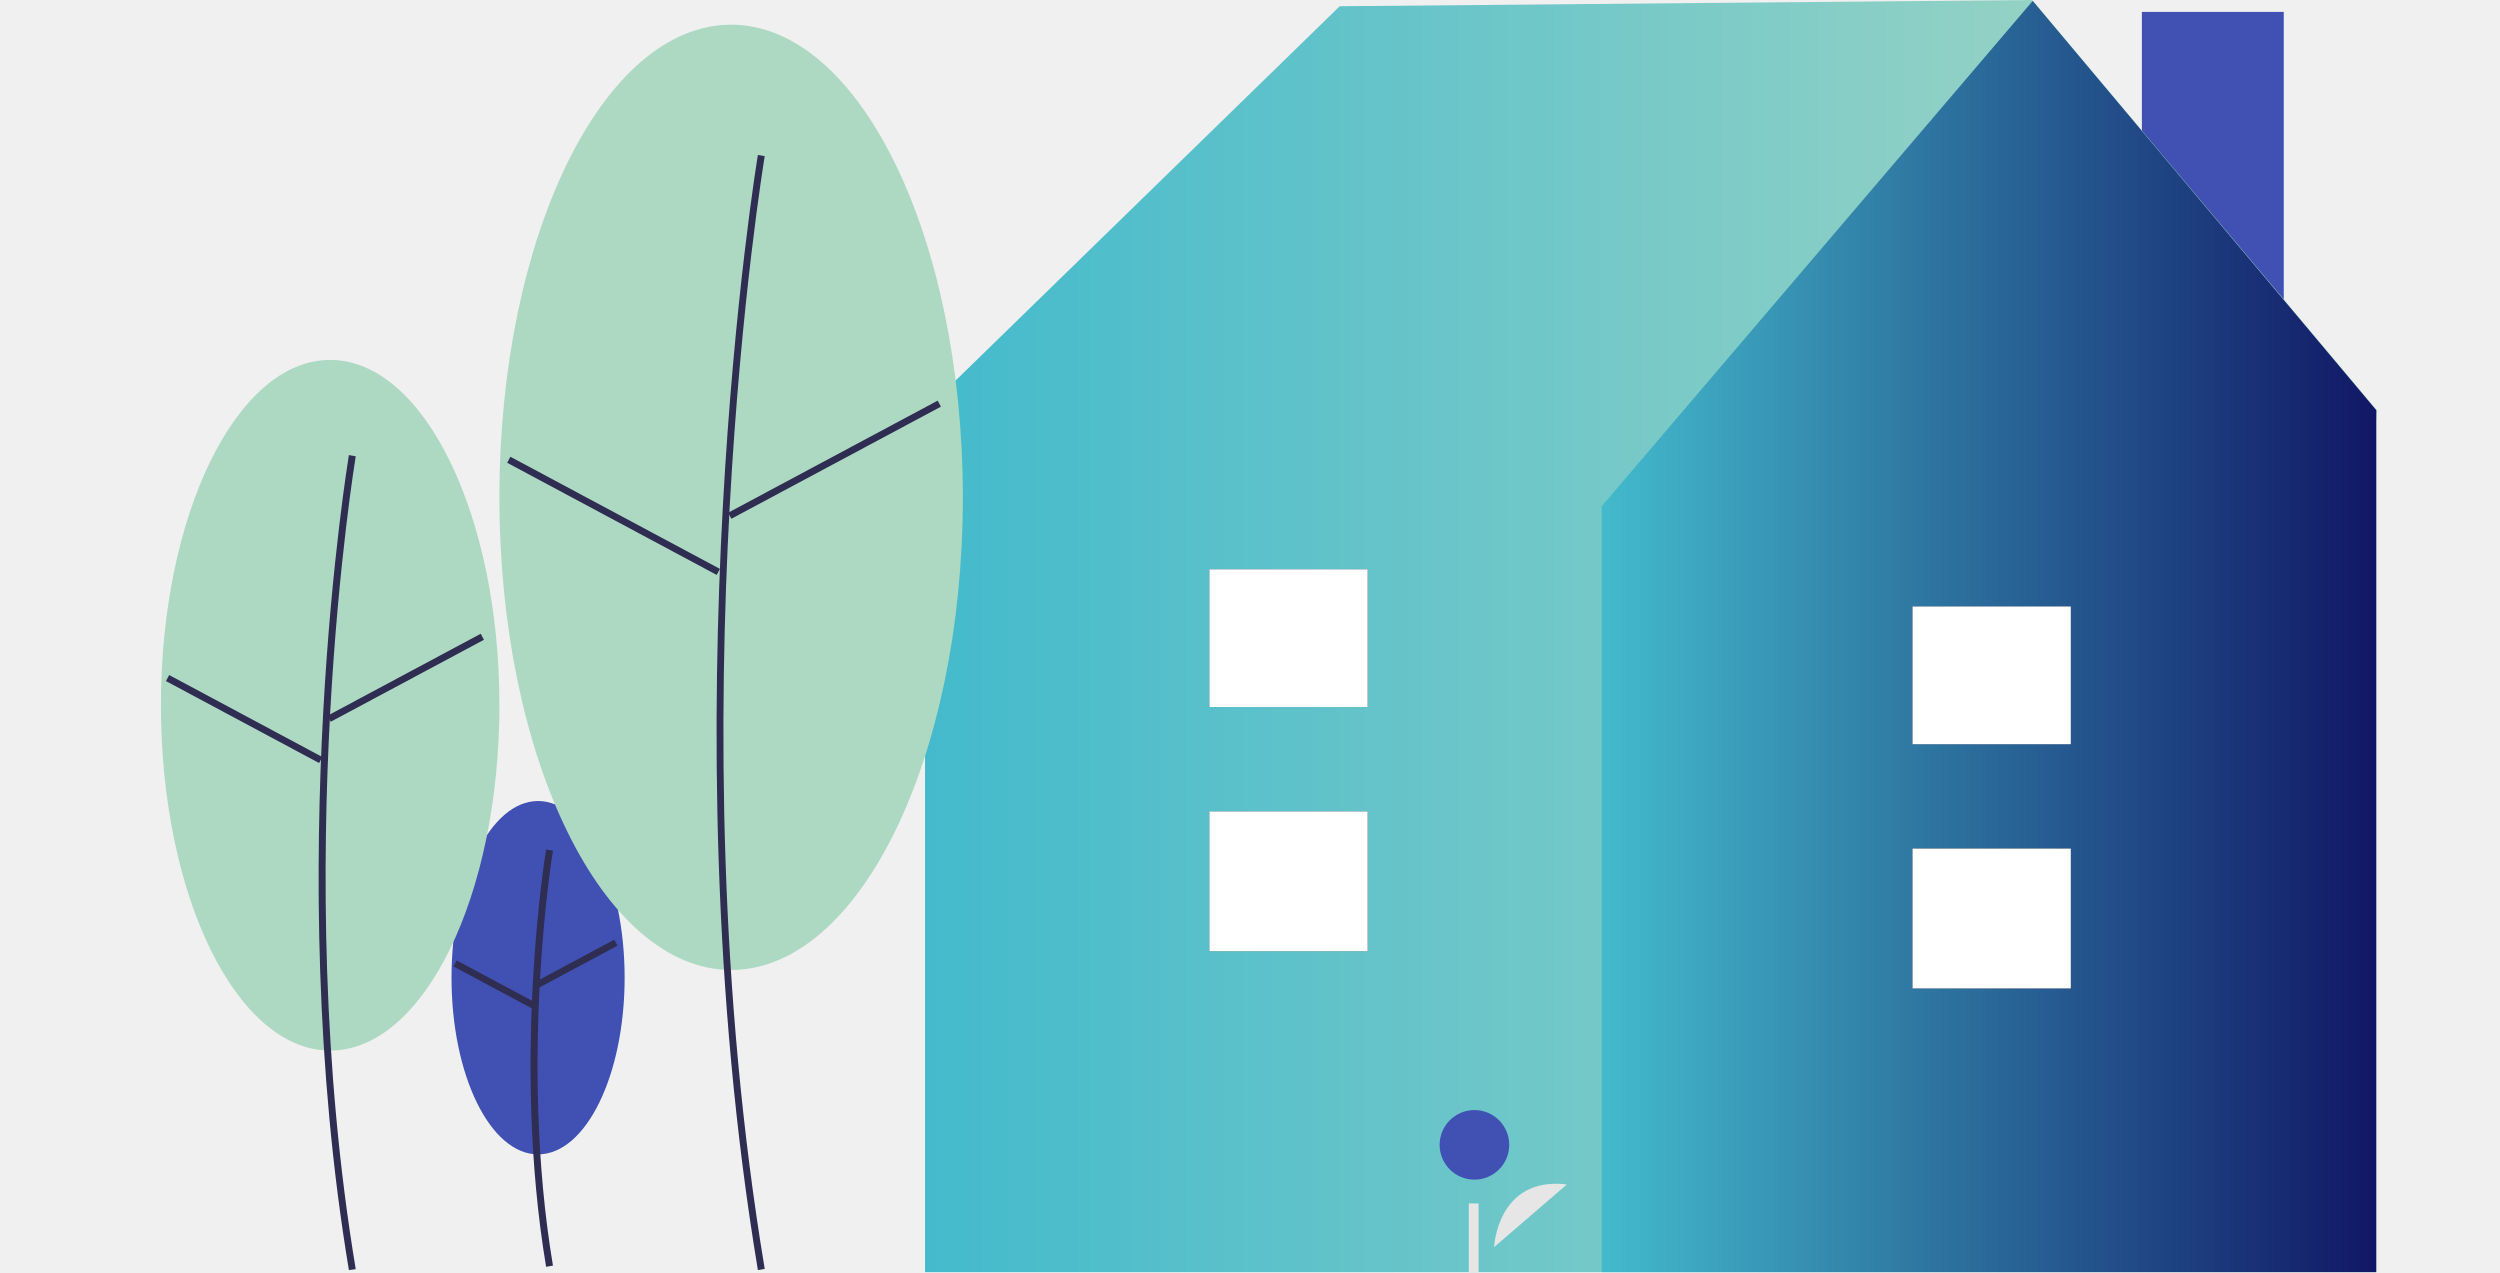
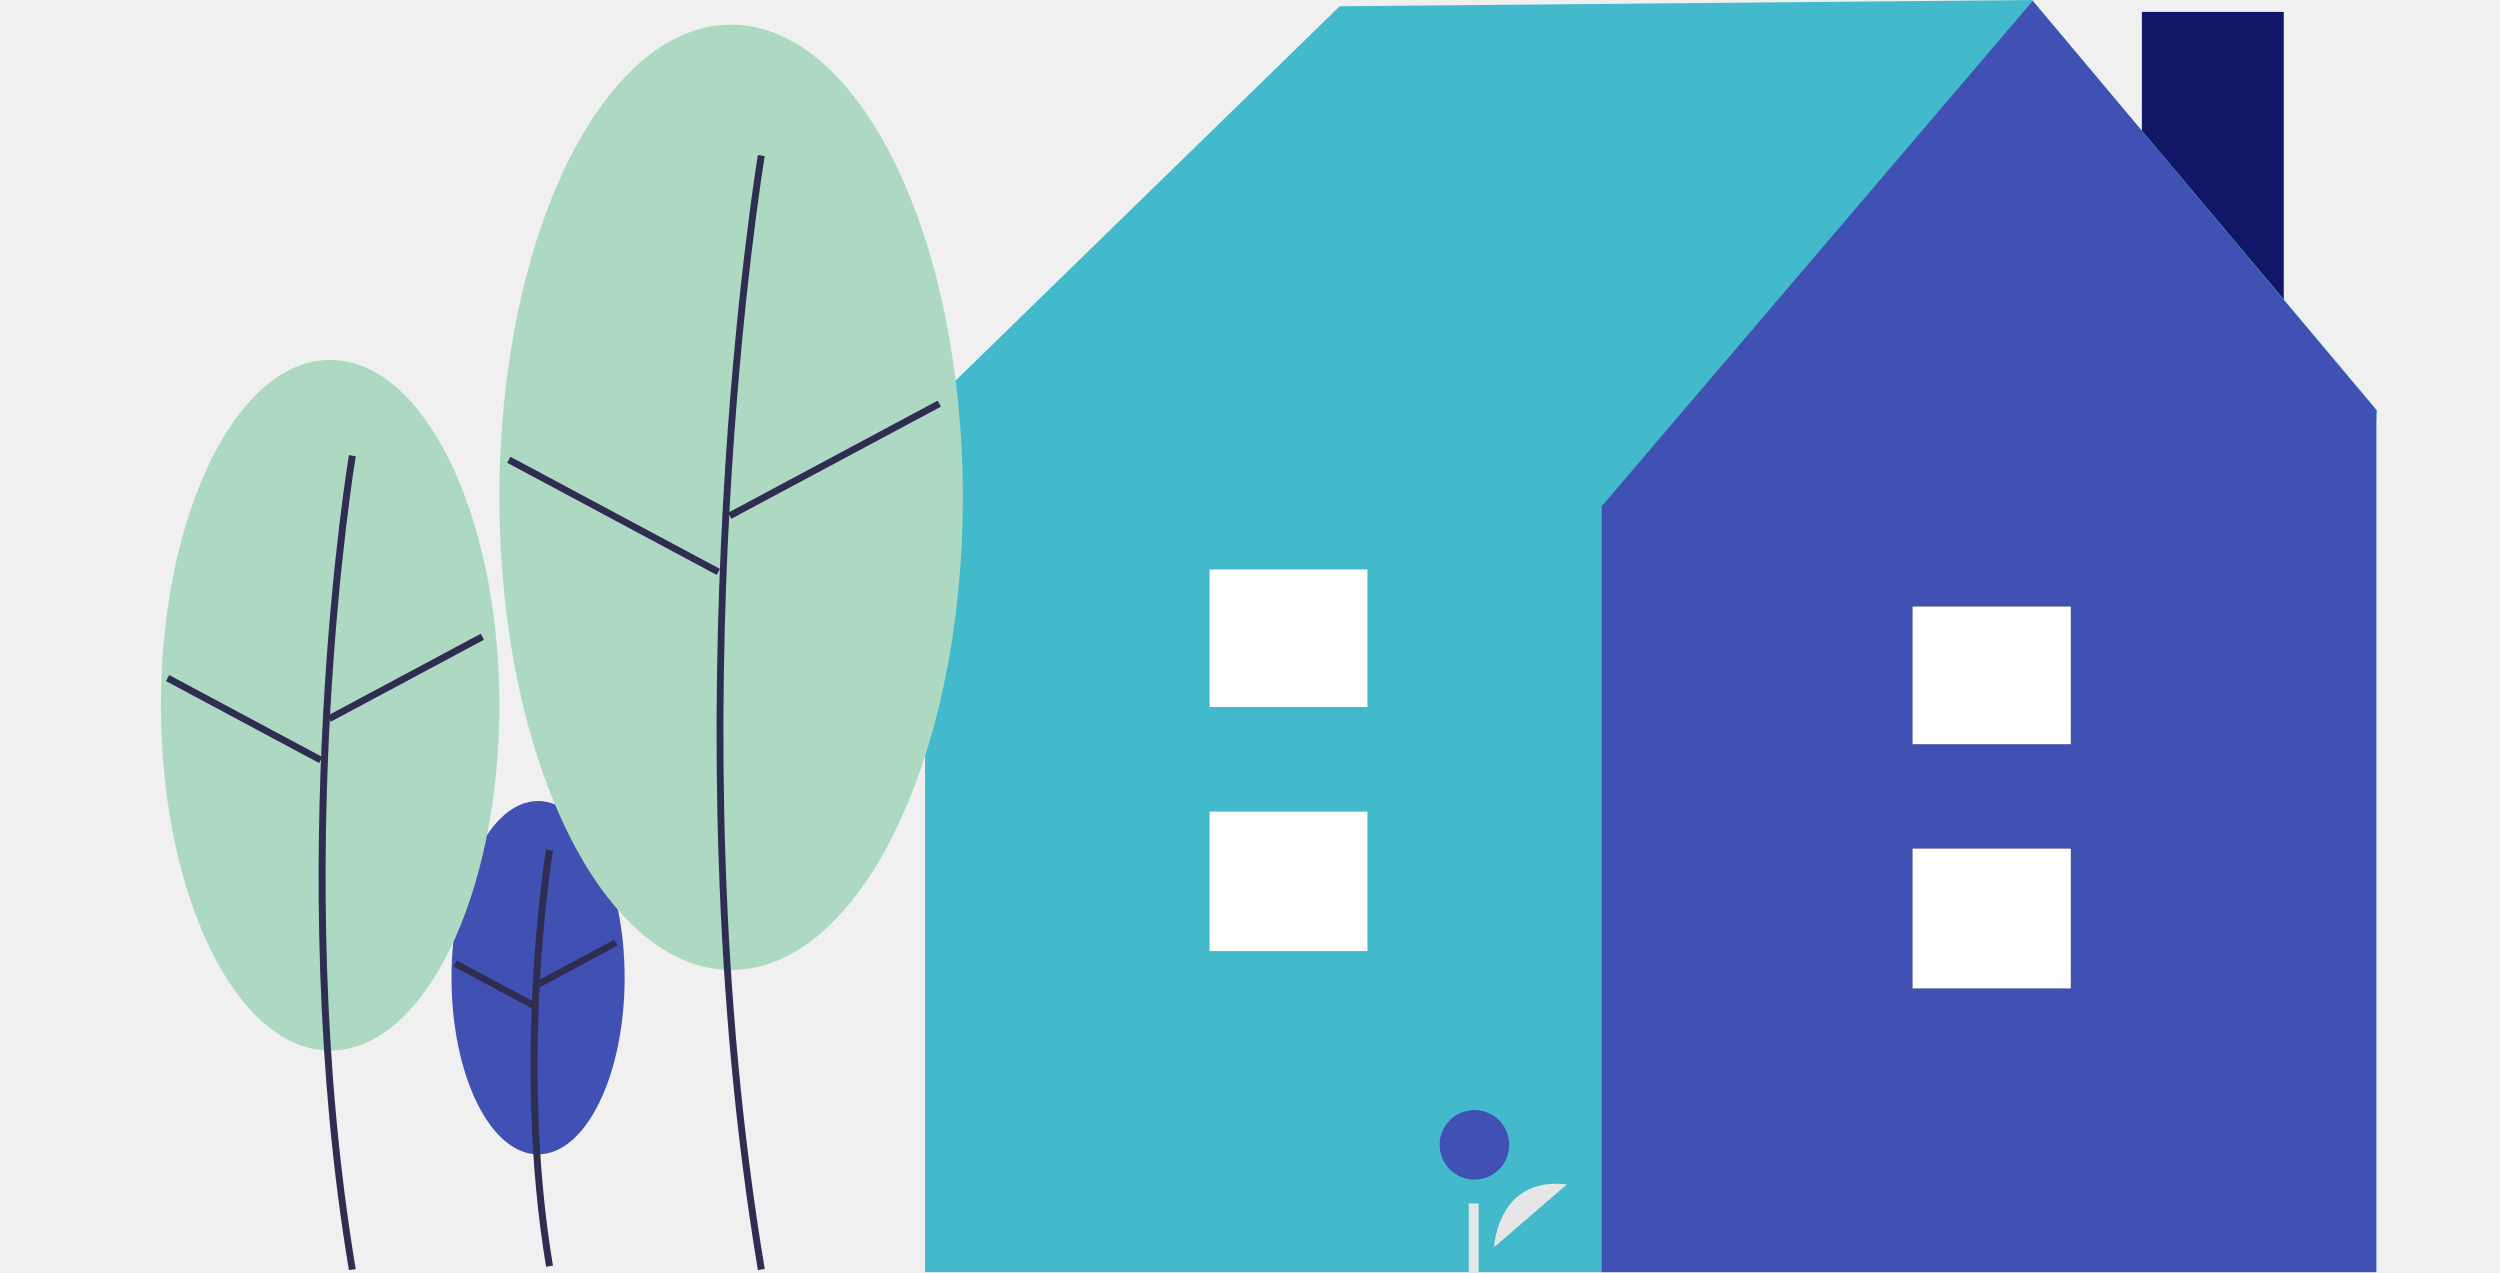
<svg xmlns="http://www.w3.org/2000/svg" version="1.1" id="bfca6550-aec3-4c0b-b342-e4bc13b78253" x="0px" y="0px" viewBox="0 0 840.5 427.8" style="enable-background:new 0 0 840.5 427.8;" xml:space="preserve">
  <style type="text/css">
	.st0{fill:#4051B3;}
	.st1{fill:#2F2D51;}
- 	.st2{fill:url(#SVGID_1_);}
- 	.st3{fill:url(#SVGID_2_);}
+ 	.st2{fill:#111766;}
+ 	.st3{fill:#43BACC;}
	.st4{fill:#3F3D56;}
	.st5{fill:#FFFFFF;}
	.st6{fill:#E6E6E6;}
	.st7{fill:#ADD9C3;}
</style>
  <ellipse class="st0" cx="180.9" cy="328.7" rx="29.1" ry="59.4" />
  <path class="st1" d="M183.6,425.9c-11.7-69.9-0.1-139.6,0-140.3l2.3,0.4c-0.1,0.7-11.6,70,0,139.5L183.6,425.9z" />
  <rect x="179" y="322.8" transform="matrix(0.8818 -0.4717 0.4717 0.8818 -129.8675 129.7663)" class="st1" width="29.8" height="2.3" />
  <rect x="165" y="316.1" transform="matrix(0.4719 -0.8816 0.8816 0.4719 -204.078 321.2222)" class="st1" width="2.3" height="29.8" />
-   <rect x="720.1" y="4" class="st0" width="47.7" height="165.1" />
-   <linearGradient id="SVGID_1_" gradientUnits="userSpaceOnUse" x1="309.2" y1="213.85" x2="799.2" y2="213.85">
-     <stop offset="0" style="stop-color:#43BACC" />
-     <stop offset="1" style="stop-color:#ADD9C3" />
-   </linearGradient>
-   <polygon class="st2" points="799.2,138 683.2,0 450.4,2.1 309.2,139.7 312,141.5 311,141.5 311,427.7 798.9,427.7 798.9,141.5 " />
-   <linearGradient id="SVGID_2_" gradientUnits="userSpaceOnUse" x1="538.5" y1="214" x2="798.9" y2="214">
-     <stop offset="0" style="stop-color:#43BACC" />
-     <stop offset="1" style="stop-color:#111766" />
-   </linearGradient>
-   <polygon class="st3" points="683.4,0.3 538.5,170.2 538.5,427.7 798.9,427.7 798.9,137.9 " />
+   <rect x="720.1" y="4" class="st2" width="47.7" height="165.1" />
+   <polygon class="st3" points="799.2,138 683.2,0 450.4,2.1 309.2,139.7 312,141.5 311,141.5 311,427.7 798.9,427.7 798.9,141.5 " />
+   <polygon class="st0" points="683.4,0.3 538.5,170.2 538.5,427.7 798.9,427.7 798.9,137.9 " />
  <rect x="643" y="285.3" class="st4" width="53.2" height="47" />
  <rect x="643" y="203.9" class="st4" width="53.2" height="46.3" />
  <rect x="643" y="285.3" class="st5" width="53.2" height="47" />
  <rect x="643" y="203.9" class="st5" width="53.2" height="46.3" />
  <path class="st6" d="M502.3,419.3c0,0,1.1-23.9,24.5-21.1" />
  <circle class="st0" cx="495.7" cy="384.9" r="11.7" />
  <rect x="493.8" y="404.6" class="st6" width="3.3" height="23.1" />
  <ellipse class="st7" cx="111" cy="237.1" rx="56.9" ry="116.1" />
  <path class="st1" d="M117.3,427c-22.8-136.6-0.2-272.7,0-274l2.3,0.4c-0.2,1.4-22.7,137.1,0,273.3L117.3,427z" />
  <rect x="107.2" y="226.7" transform="matrix(0.8818 -0.4717 0.4717 0.8818 -91.3438 91.2768)" class="st1" width="58.4" height="2.3" />
  <rect x="80.9" y="212.5" transform="matrix(0.4719 -0.8817 0.8817 0.4719 -169.7388 200.0293)" class="st1" width="2.3" height="58.4" />
  <ellipse class="st7" cx="245.8" cy="167.2" rx="77.9" ry="158.9" />
  <path class="st1" d="M254.8,427c-31.1-186.8-0.3-373,0-374.9l2.3,0.4c-0.3,1.9-31.1,187.6,0,374.1L254.8,427z" />
  <rect x="240.6" y="153.4" transform="matrix(0.8818 -0.4717 0.4717 0.8818 -39.7274 150.6029)" class="st1" width="79.9" height="2.3" />
  <rect x="205.1" y="133.5" transform="matrix(0.4719 -0.8817 0.8817 0.4719 -43.9858 273.4249)" class="st1" width="2.3" height="79.9" />
  <rect x="406.6" y="272.8" class="st4" width="53.2" height="47" />
  <rect x="406.6" y="191.4" class="st4" width="53.2" height="46.3" />
  <rect x="406.6" y="272.8" class="st5" width="53.2" height="47" />
  <rect x="406.6" y="191.4" class="st5" width="53.2" height="46.3" />
</svg>
